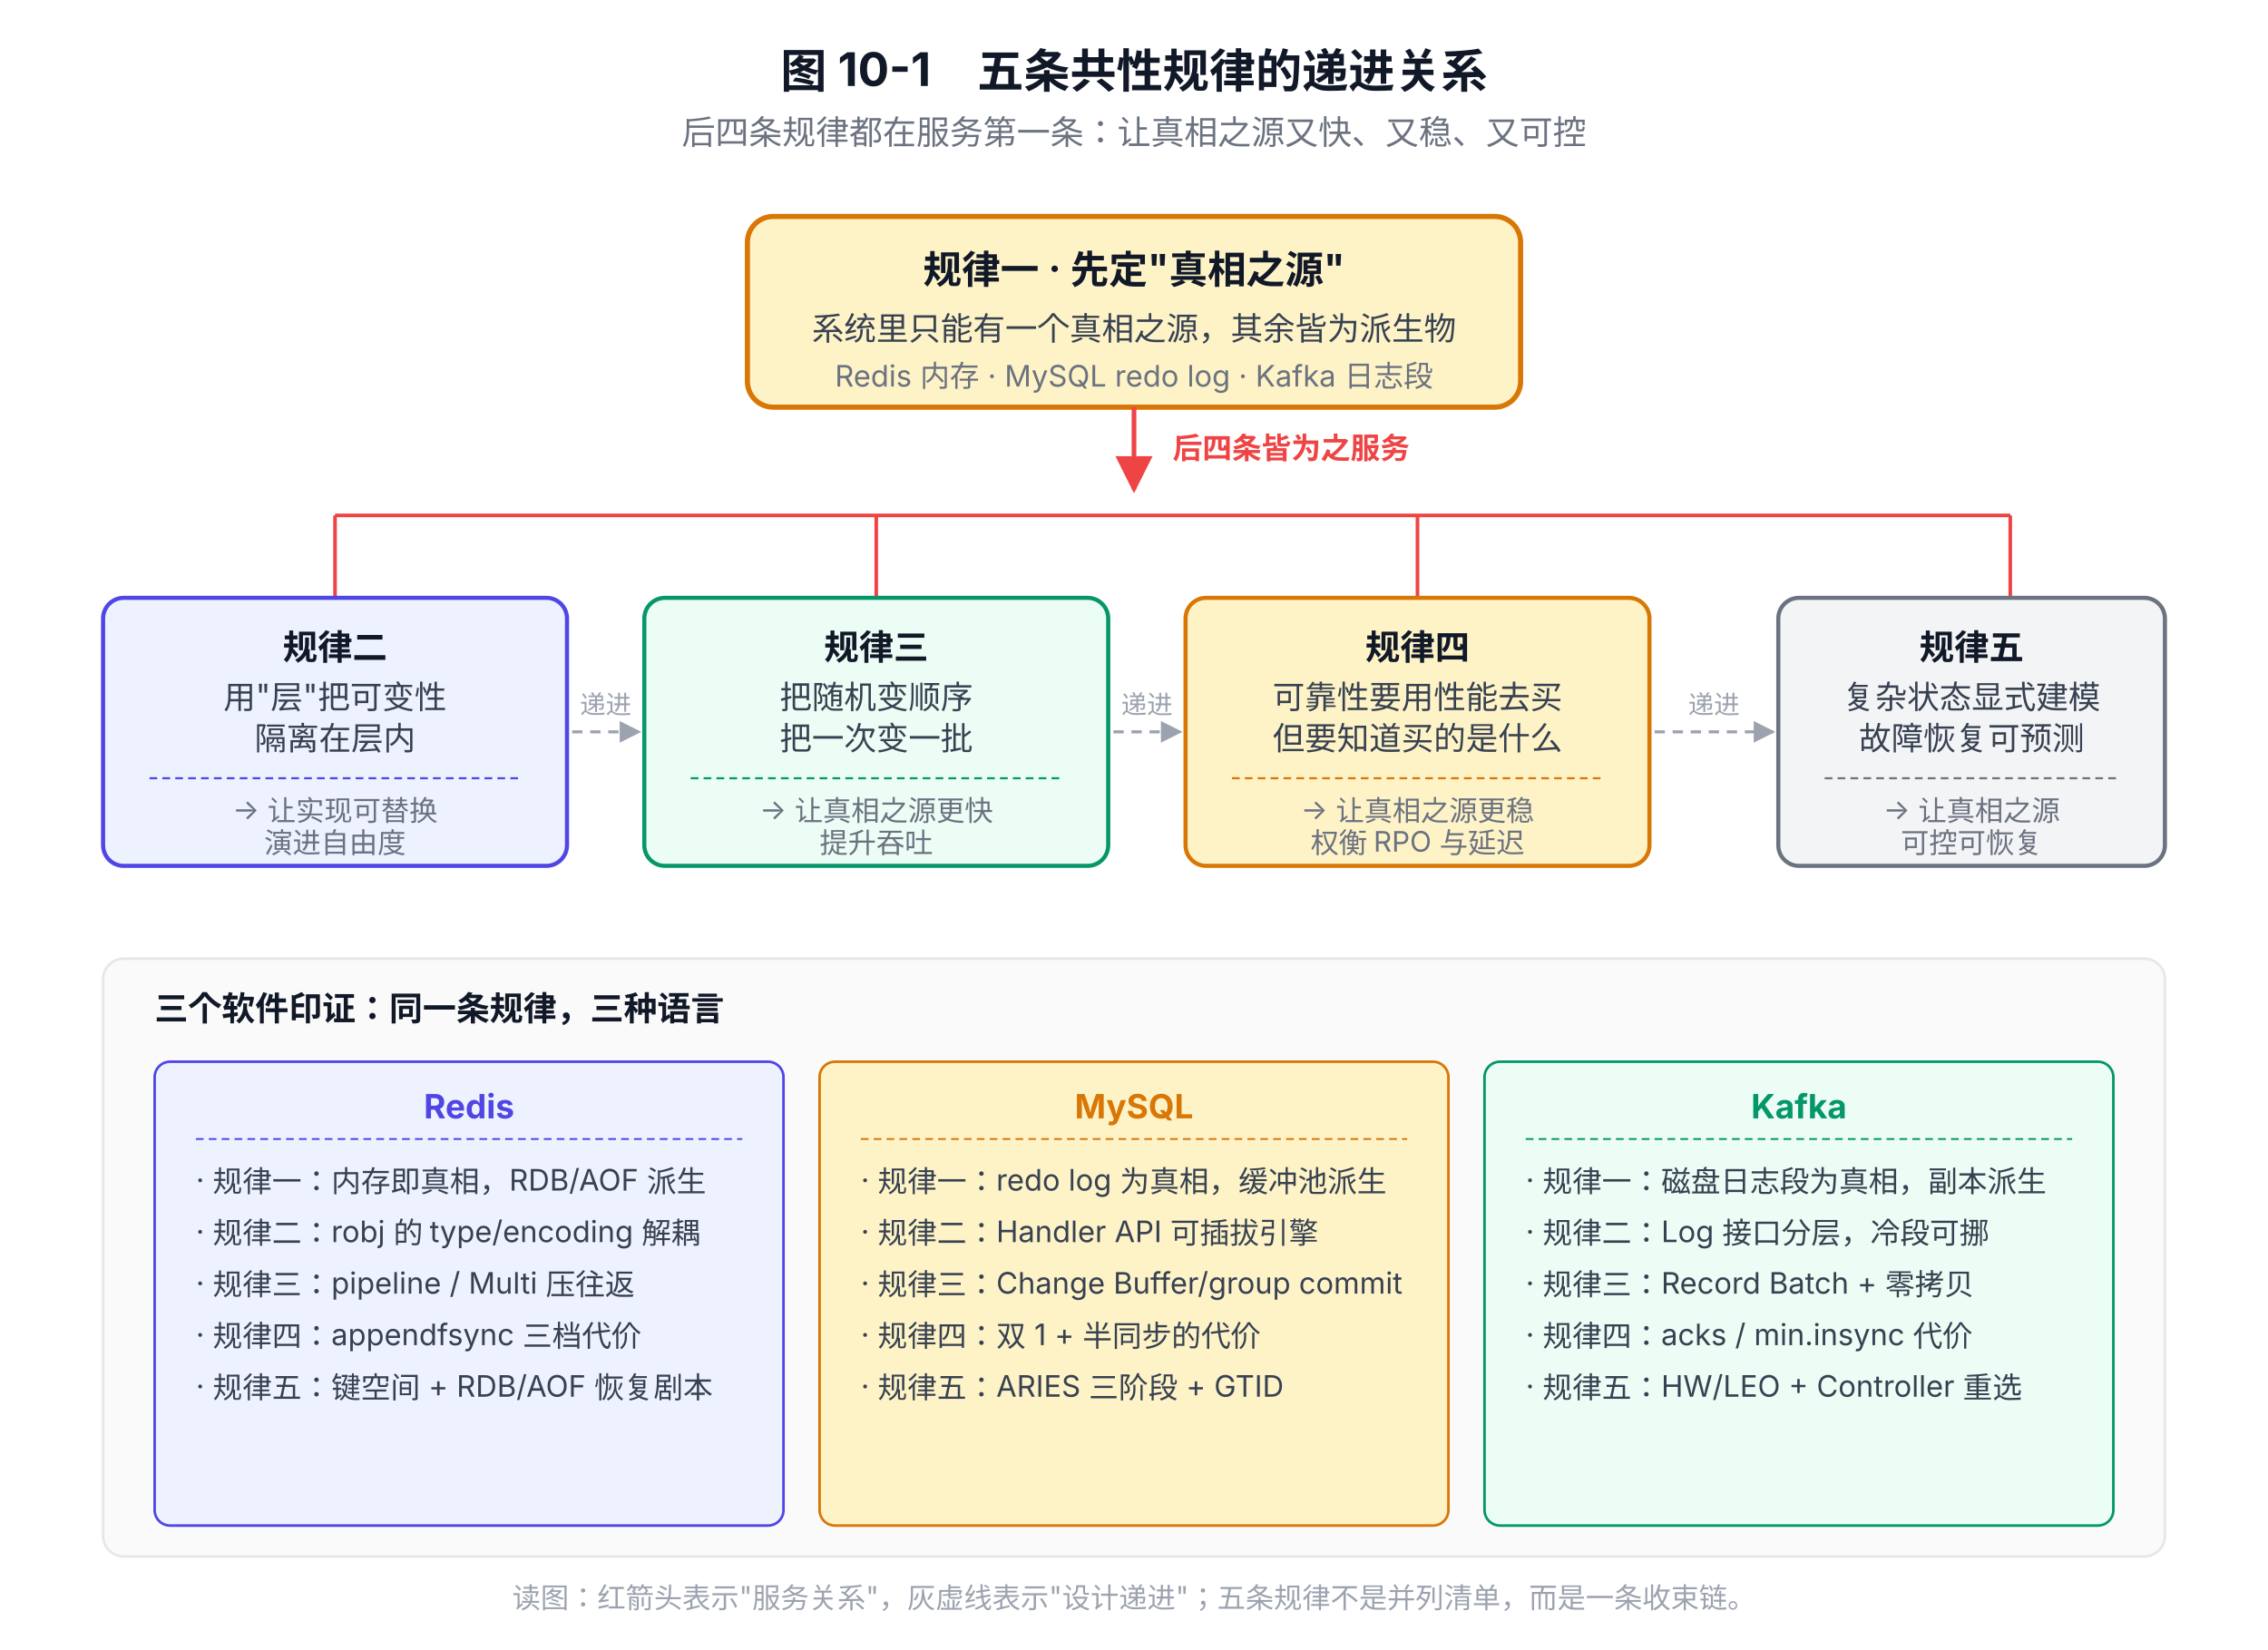
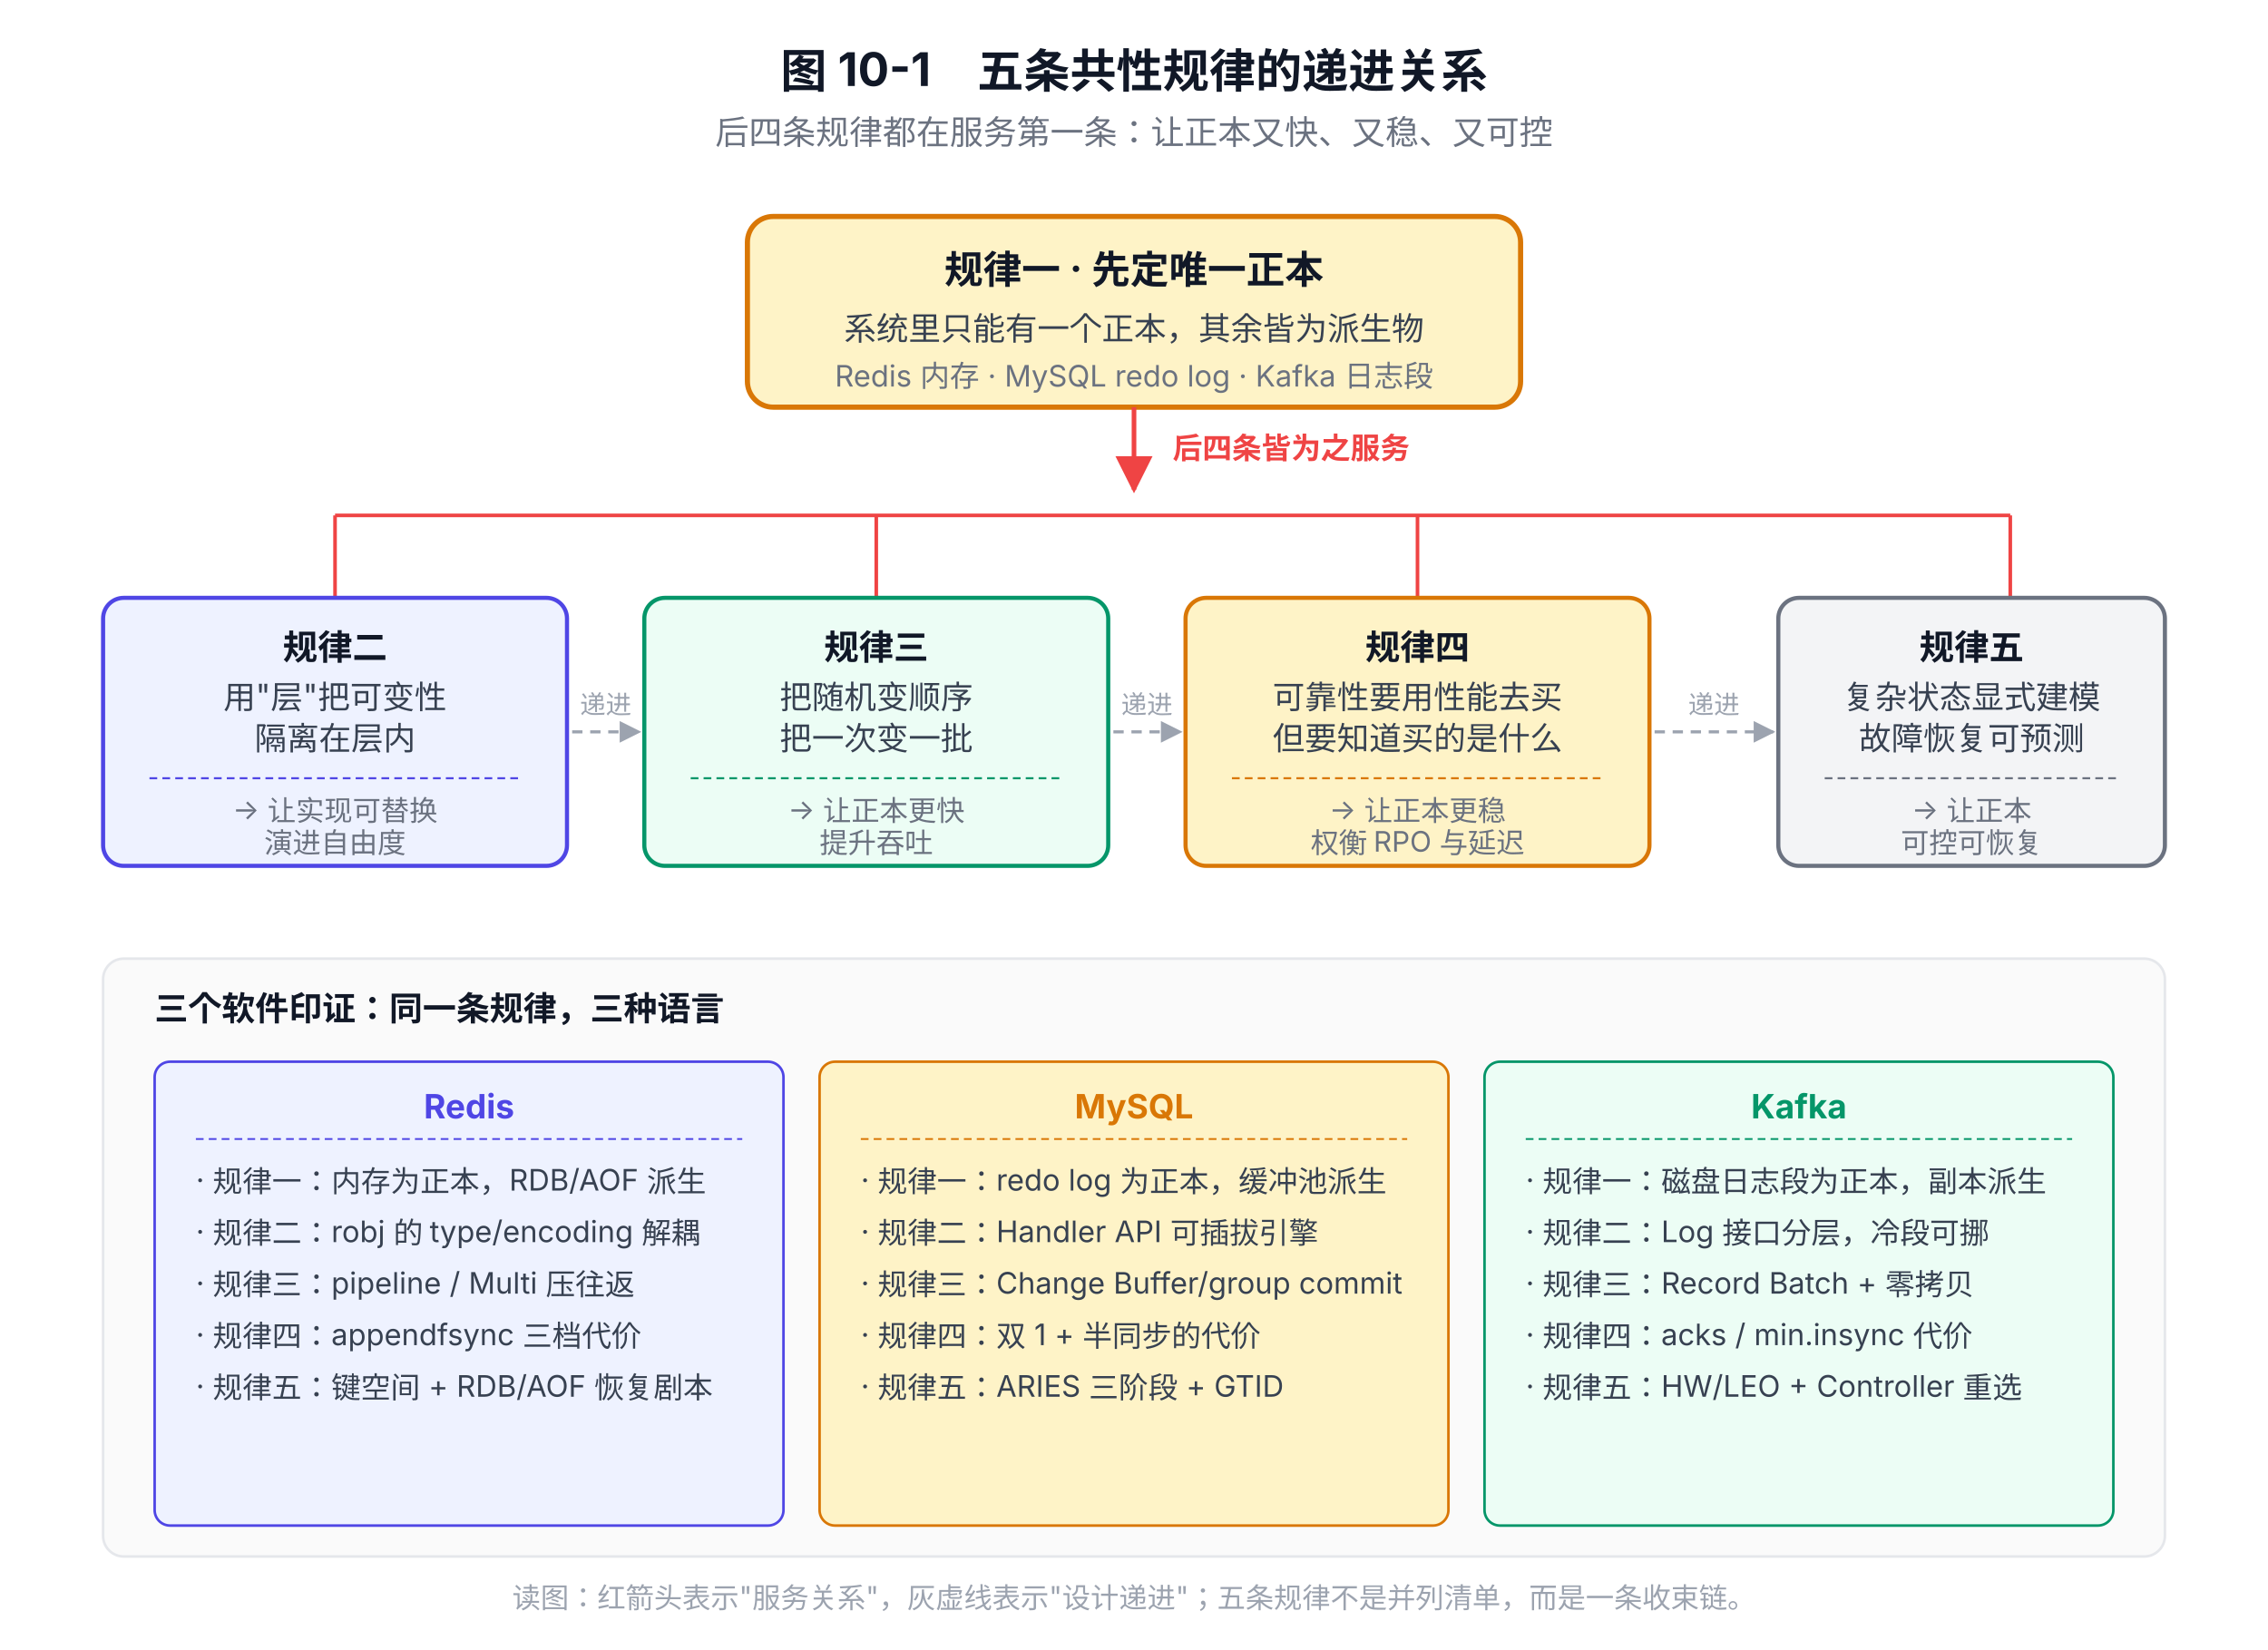
<svg xmlns="http://www.w3.org/2000/svg" viewBox="0 0 880 640" font-family="system-ui, -apple-system, 'PingFang SC', 'Microsoft YaHei', sans-serif">
  <defs>
    <marker id="arrow" viewBox="0 0 10 10" refX="9" refY="5" markerWidth="8" markerHeight="8" orient="auto-start-reverse">
      <path d="M0,0 L10,5 L0,10 z" fill="#4B5563" />
    </marker>
    <marker id="arrowRed" viewBox="0 0 10 10" refX="9" refY="5" markerWidth="8" markerHeight="8" orient="auto-start-reverse">
      <path d="M0,0 L10,5 L0,10 z" fill="#EF4444" />
    </marker>
    <marker id="arrowDash" viewBox="0 0 10 10" refX="9" refY="5" markerWidth="7" markerHeight="7" orient="auto-start-reverse">
      <path d="M0,0 L10,5 L0,10 z" fill="#9CA3AF" />
    </marker>
  </defs>
  <text x="440" y="34" text-anchor="middle" font-size="18" font-weight="700" fill="#111827">图 10-1　五条共性规律的递进关系</text>
-   <text x="440" y="56" text-anchor="middle" font-size="13" fill="#6B7280">后四条规律都在服务第一条：让真相之源又快、又稳、又可控</text>
+   <text x="440" y="56" text-anchor="middle" font-size="13" fill="#6B7280">后四条规律都在服务第一条：让正本又快、又稳、又可控</text>
  <rect x="290" y="84" width="300" height="74" rx="10" fill="#FEF3C7" stroke="#D97706" stroke-width="2" />
-   <text x="440" y="110" text-anchor="middle" font-size="15" font-weight="700" fill="#111827">规律一 · 先定"真相之源"</text>
-   <text x="440" y="132" text-anchor="middle" font-size="12.5" fill="#374151">系统里只能有一个真相之源，其余皆为派生物</text>
+   <text x="440" y="110" text-anchor="middle" font-size="15" font-weight="700" fill="#111827">规律一 · 先定唯一正本</text>
+   <text x="440" y="132" text-anchor="middle" font-size="12.5" fill="#374151">系统里只能有一个正本，其余皆为派生物</text>
  <text x="440" y="150" text-anchor="middle" font-size="11.5" fill="#6B7280">Redis 内存 · MySQL redo log · Kafka 日志段</text>
  <line x1="440" y1="158" x2="440" y2="190" stroke="#EF4444" stroke-width="1.8" marker-end="url(#arrowRed)" />
  <text x="455" y="178" font-size="11.5" fill="#EF4444" font-weight="600">后四条皆为之服务</text>
  <line x1="130" y1="200" x2="780" y2="200" stroke="#EF4444" stroke-width="1.4" />
  <line x1="130" y1="200" x2="130" y2="232" stroke="#EF4444" stroke-width="1.4" />
  <line x1="340" y1="200" x2="340" y2="232" stroke="#EF4444" stroke-width="1.4" />
  <line x1="550" y1="200" x2="550" y2="232" stroke="#EF4444" stroke-width="1.4" />
  <line x1="780" y1="200" x2="780" y2="232" stroke="#EF4444" stroke-width="1.4" />
  <rect x="40" y="232" width="180" height="104" rx="8" fill="#EEF2FF" stroke="#4F46E5" stroke-width="1.6" />
  <text x="130" y="256" text-anchor="middle" font-size="13.5" font-weight="700" fill="#111827">规律二</text>
  <text x="130" y="275" text-anchor="middle" font-size="12.5" fill="#374151">用"层"把可变性</text>
  <text x="130" y="291" text-anchor="middle" font-size="12.5" fill="#374151">隔离在层内</text>
  <line x1="58" y1="302" x2="202" y2="302" stroke="#4F46E5" stroke-width="0.8" stroke-dasharray="3,2" />
  <text x="130" y="318" text-anchor="middle" font-size="11" fill="#6B7280">→ 让实现可替换</text>
  <text x="130" y="331" text-anchor="middle" font-size="11" fill="#6B7280">演进自由度</text>
  <rect x="250" y="232" width="180" height="104" rx="8" fill="#ECFDF5" stroke="#059669" stroke-width="1.6" />
  <text x="340" y="256" text-anchor="middle" font-size="13.5" font-weight="700" fill="#111827">规律三</text>
  <text x="340" y="275" text-anchor="middle" font-size="12.5" fill="#374151">把随机变顺序</text>
  <text x="340" y="291" text-anchor="middle" font-size="12.5" fill="#374151">把一次变一批</text>
  <line x1="268" y1="302" x2="412" y2="302" stroke="#059669" stroke-width="0.8" stroke-dasharray="3,2" />
-   <text x="340" y="318" text-anchor="middle" font-size="11" fill="#6B7280">→ 让真相之源更快</text>
+   <text x="340" y="318" text-anchor="middle" font-size="11" fill="#6B7280">→ 让正本更快</text>
  <text x="340" y="331" text-anchor="middle" font-size="11" fill="#6B7280">提升吞吐</text>
  <rect x="460" y="232" width="180" height="104" rx="8" fill="#FEF3C7" stroke="#D97706" stroke-width="1.6" />
  <text x="550" y="256" text-anchor="middle" font-size="13.5" font-weight="700" fill="#111827">规律四</text>
  <text x="550" y="275" text-anchor="middle" font-size="12.5" fill="#374151">可靠性要用性能去买</text>
  <text x="550" y="291" text-anchor="middle" font-size="12.5" fill="#374151">但要知道买的是什么</text>
  <line x1="478" y1="302" x2="622" y2="302" stroke="#D97706" stroke-width="0.8" stroke-dasharray="3,2" />
-   <text x="550" y="318" text-anchor="middle" font-size="11" fill="#6B7280">→ 让真相之源更稳</text>
+   <text x="550" y="318" text-anchor="middle" font-size="11" fill="#6B7280">→ 让正本更稳</text>
  <text x="550" y="331" text-anchor="middle" font-size="11" fill="#6B7280">权衡 RPO 与延迟</text>
  <rect x="690" y="232" width="150" height="104" rx="8" fill="#F3F4F6" stroke="#6B7280" stroke-width="1.6" />
  <text x="765" y="256" text-anchor="middle" font-size="13.5" font-weight="700" fill="#111827">规律五</text>
  <text x="765" y="275" text-anchor="middle" font-size="12.5" fill="#374151">复杂状态显式建模</text>
  <text x="765" y="291" text-anchor="middle" font-size="12.5" fill="#374151">故障恢复可预测</text>
  <line x1="708" y1="302" x2="822" y2="302" stroke="#6B7280" stroke-width="0.8" stroke-dasharray="3,2" />
-   <text x="765" y="318" text-anchor="middle" font-size="11" fill="#6B7280">→ 让真相之源</text>
+   <text x="765" y="318" text-anchor="middle" font-size="11" fill="#6B7280">→ 让正本</text>
  <text x="765" y="331" text-anchor="middle" font-size="11" fill="#6B7280">可控可恢复</text>
  <line x1="222" y1="284" x2="248" y2="284" stroke="#9CA3AF" stroke-width="1.2" stroke-dasharray="4,3" marker-end="url(#arrowDash)" />
  <line x1="432" y1="284" x2="458" y2="284" stroke="#9CA3AF" stroke-width="1.2" stroke-dasharray="4,3" marker-end="url(#arrowDash)" />
  <line x1="642" y1="284" x2="688" y2="284" stroke="#9CA3AF" stroke-width="1.2" stroke-dasharray="4,3" marker-end="url(#arrowDash)" />
  <text x="235" y="277" text-anchor="middle" font-size="10" fill="#9CA3AF">递进</text>
  <text x="445" y="277" text-anchor="middle" font-size="10" fill="#9CA3AF">递进</text>
  <text x="665" y="277" text-anchor="middle" font-size="10" fill="#9CA3AF">递进</text>
  <rect x="40" y="372" width="800" height="232" rx="8" fill="#FAFAFA" stroke="#E5E7EB" stroke-width="1" />
  <text x="60" y="396" font-size="13" font-weight="700" fill="#111827">三个软件印证：同一条规律，三种语言</text>
  <rect x="60" y="412" width="244" height="180" rx="6" fill="#EEF2FF" stroke="#4F46E5" stroke-width="1" />
  <text x="182" y="434" text-anchor="middle" font-size="13" font-weight="700" fill="#4F46E5">Redis</text>
  <line x1="76" y1="442" x2="288" y2="442" stroke="#4F46E5" stroke-width="0.7" stroke-dasharray="3,2" />
-   <text x="76" y="462" font-size="11.5" fill="#374151">· 规律一：内存即真相，RDB/AOF 派生</text>
+   <text x="76" y="462" font-size="11.5" fill="#374151">· 规律一：内存为正本，RDB/AOF 派生</text>
  <text x="76" y="482" font-size="11.5" fill="#374151">· 规律二：robj 的 type/encoding 解耦</text>
  <text x="76" y="502" font-size="11.5" fill="#374151">· 规律三：pipeline / Multi 压往返</text>
  <text x="76" y="522" font-size="11.5" fill="#374151">· 规律四：appendfsync 三档代价</text>
  <text x="76" y="542" font-size="11.5" fill="#374151">· 规律五：键空间 + RDB/AOF 恢复剧本</text>
  <rect x="318" y="412" width="244" height="180" rx="6" fill="#FEF3C7" stroke="#D97706" stroke-width="1" />
  <text x="440" y="434" text-anchor="middle" font-size="13" font-weight="700" fill="#D97706">MySQL</text>
  <line x1="334" y1="442" x2="546" y2="442" stroke="#D97706" stroke-width="0.7" stroke-dasharray="3,2" />
-   <text x="334" y="462" font-size="11.5" fill="#374151">· 规律一：redo log 为真相，缓冲池派生</text>
+   <text x="334" y="462" font-size="11.5" fill="#374151">· 规律一：redo log 为正本，缓冲池派生</text>
  <text x="334" y="482" font-size="11.5" fill="#374151">· 规律二：Handler API 可插拔引擎</text>
  <text x="334" y="502" font-size="11.5" fill="#374151">· 规律三：Change Buffer/group commit</text>
  <text x="334" y="522" font-size="11.5" fill="#374151">· 规律四：双 1 + 半同步的代价</text>
  <text x="334" y="542" font-size="11.5" fill="#374151">· 规律五：ARIES 三阶段 + GTID</text>
  <rect x="576" y="412" width="244" height="180" rx="6" fill="#ECFDF5" stroke="#059669" stroke-width="1" />
  <text x="698" y="434" text-anchor="middle" font-size="13" font-weight="700" fill="#059669">Kafka</text>
  <line x1="592" y1="442" x2="804" y2="442" stroke="#059669" stroke-width="0.7" stroke-dasharray="3,2" />
-   <text x="592" y="462" font-size="11.5" fill="#374151">· 规律一：磁盘日志段为真相，副本派生</text>
+   <text x="592" y="462" font-size="11.5" fill="#374151">· 规律一：磁盘日志段为正本，副本派生</text>
  <text x="592" y="482" font-size="11.5" fill="#374151">· 规律二：Log 接口分层，冷段可挪</text>
  <text x="592" y="502" font-size="11.5" fill="#374151">· 规律三：Record Batch + 零拷贝</text>
  <text x="592" y="522" font-size="11.5" fill="#374151">· 规律四：acks / min.insync 代价</text>
  <text x="592" y="542" font-size="11.5" fill="#374151">· 规律五：HW/LEO + Controller 重选</text>
  <text x="440" y="624" text-anchor="middle" font-size="11" fill="#9CA3AF">读图：红箭头表示"服务关系"，灰虚线表示"设计递进"；五条规律不是并列清单，而是一条收束链。</text>
</svg>
